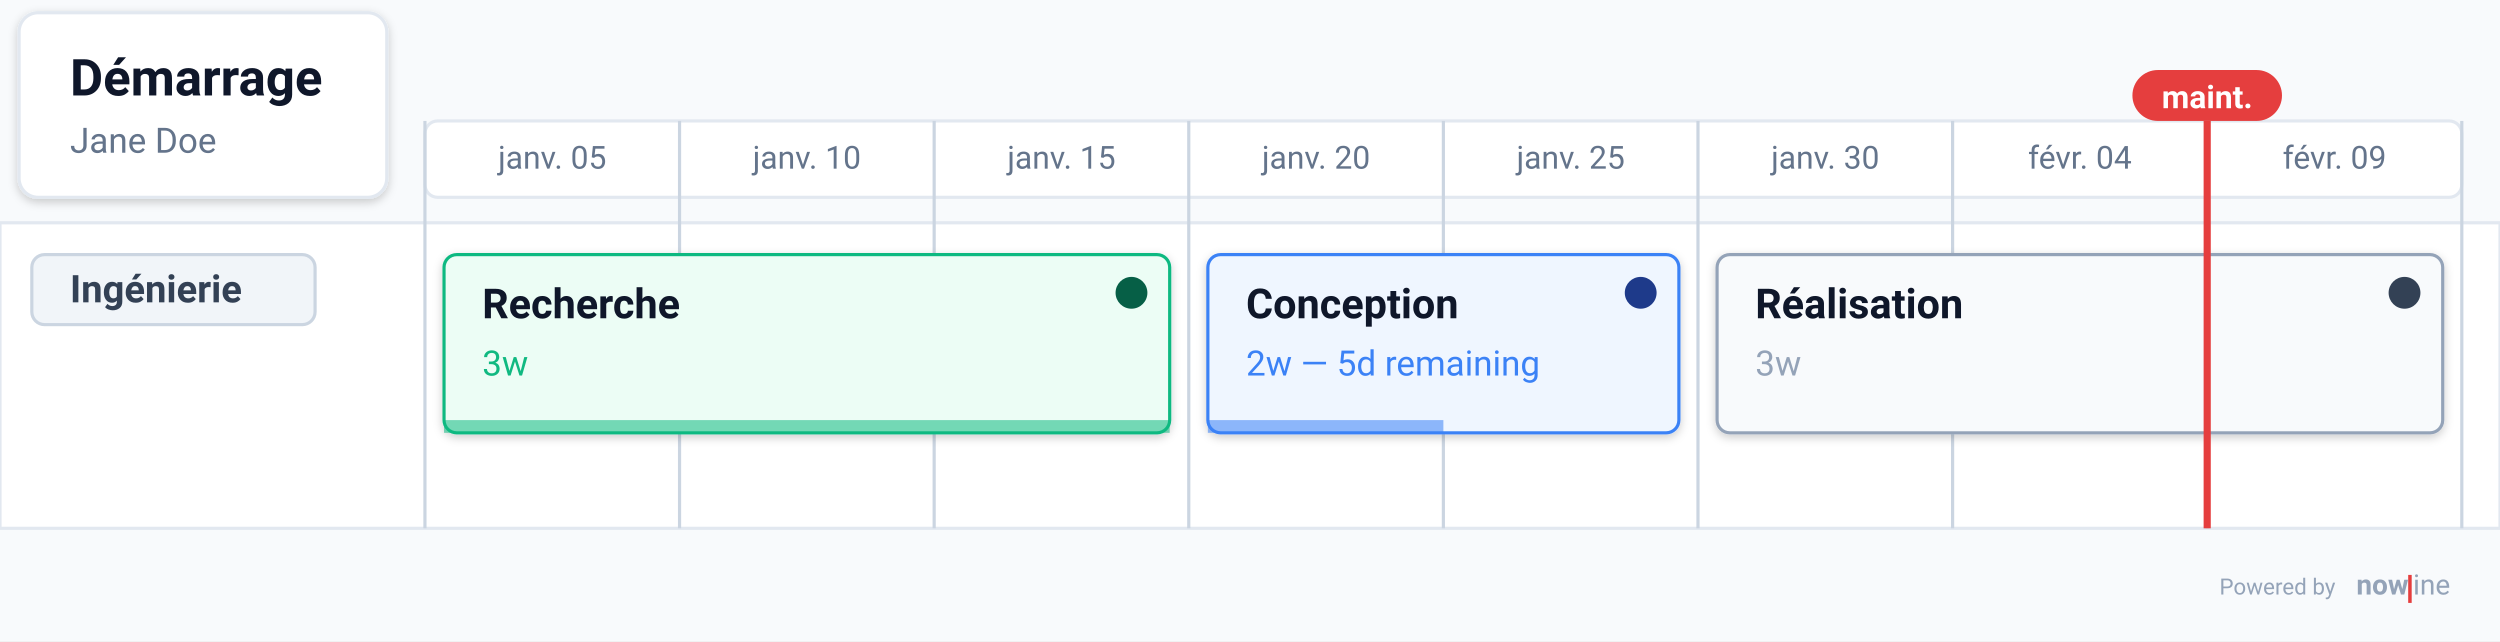
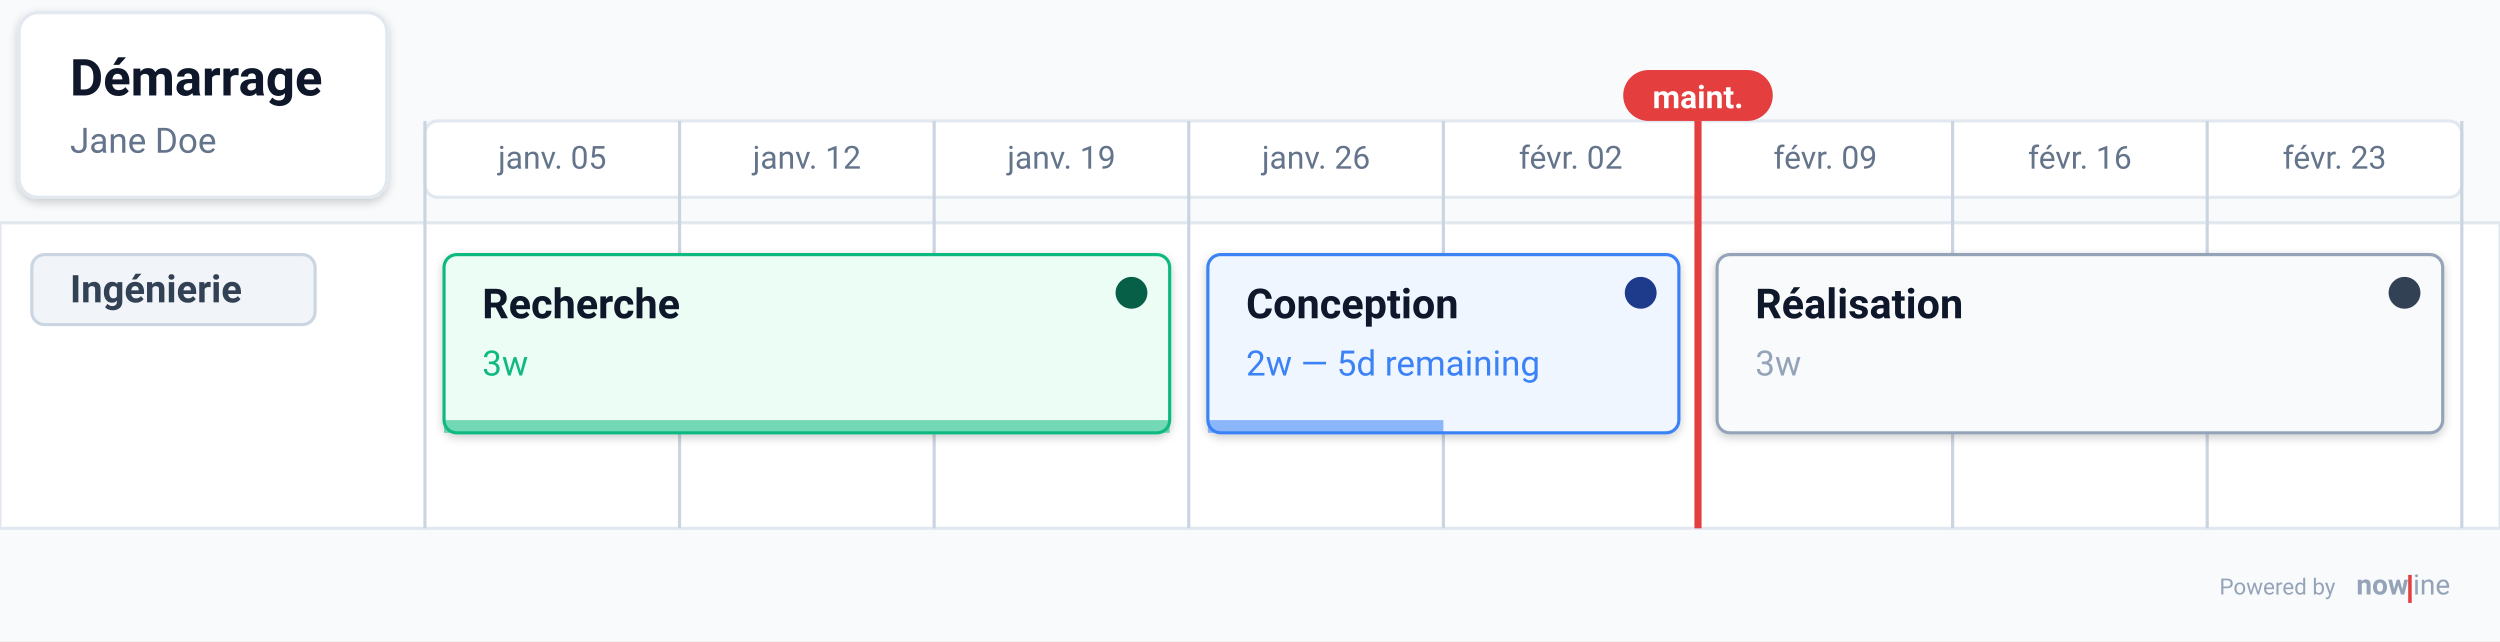
<svg xmlns="http://www.w3.org/2000/svg" data-generator="nowline" data-theme="light" height="201.44" viewBox="0 0 785.52 201.44" width="785.52">
  <defs>
    <filter height="200%" id="nl-0-root-shadow-subtle" width="200%" x="-50%" y="-50%">
      <feGaussianBlur in="SourceAlpha" stdDeviation="1.5" />
      <feOffset dx="0" dy="1" result="offsetblur" />
      <feComponentTransfer>
        <feFuncA type="linear" slope="0.2" />
      </feComponentTransfer>
      <feMerge>
        <feMergeNode />
        <feMergeNode in="SourceGraphic" />
      </feMerge>
    </filter>
    <filter height="200%" id="nl-0-root-shadow-soft" width="200%" x="-50%" y="-50%">
      <feGaussianBlur in="SourceAlpha" stdDeviation="5" />
      <feOffset dx="0" dy="3" result="offsetblur" />
      <feComponentTransfer>
        <feFuncA type="linear" slope="0.3" />
      </feComponentTransfer>
      <feMerge>
        <feMergeNode />
        <feMergeNode in="SourceGraphic" />
      </feMerge>
    </filter>
    <filter height="200%" id="nl-0-root-shadow-hard" width="200%" x="-50%" y="-50%">
      <feGaussianBlur in="SourceAlpha" stdDeviation="0" />
      <feOffset dx="2" dy="2" result="offsetblur" />
      <feComponentTransfer>
        <feFuncA type="linear" slope="0.45" />
      </feComponentTransfer>
      <feMerge>
        <feMergeNode />
        <feMergeNode in="SourceGraphic" />
      </feMerge>
    </filter>
    <marker id="nl-0-root-arrow" viewBox="0 0 10 10" refX="9" refY="5" markerWidth="7" markerHeight="7" orient="auto">
      <path d="M 0 0 L 10 5 L 0 10 z" fill="#475569" />
    </marker>
    <marker id="nl-0-root-arrow-light" viewBox="0 0 10 10" refX="9" refY="5" markerWidth="7" markerHeight="7" orient="auto">
      <path d="M 0 0 L 10 5 L 0 10 z" fill="#94a3b8" />
    </marker>
    <marker id="nl-0-root-arrow-dark" viewBox="0 0 10 10" refX="9" refY="5" markerWidth="7" markerHeight="7" orient="auto">
      <path d="M 0 0 L 10 5 L 0 10 z" fill="#0f172a" />
    </marker>
  </defs>
  <rect fill="#f8fafc" height="201.44" width="785.52" x="0" y="0" />
  <g data-layer="timeline">
    <rect fill="#ffffff" height="24" rx="4" ry="4" stroke="#e2e8f0" stroke-width="1" width="640" x="133.52" y="38" />
    <text fill="#64748b" font-family="system-ui, -apple-system, &quot;Segoe UI&quot;, Roboto, sans-serif" font-size="10" text-anchor="middle" x="173.52" y="53">janv. 05</text>
-     <text fill="#64748b" font-family="system-ui, -apple-system, &quot;Segoe UI&quot;, Roboto, sans-serif" font-size="10" text-anchor="middle" x="253.52" y="53">janv. 10</text>
-     <text fill="#64748b" font-family="system-ui, -apple-system, &quot;Segoe UI&quot;, Roboto, sans-serif" font-size="10" text-anchor="middle" x="333.52" y="53">janv. 15</text>
-     <text fill="#64748b" font-family="system-ui, -apple-system, &quot;Segoe UI&quot;, Roboto, sans-serif" font-size="10" text-anchor="middle" x="413.52" y="53">janv. 20</text>
-     <text fill="#64748b" font-family="system-ui, -apple-system, &quot;Segoe UI&quot;, Roboto, sans-serif" font-size="10" text-anchor="middle" x="493.52" y="53">janv. 25</text>
-     <text fill="#64748b" font-family="system-ui, -apple-system, &quot;Segoe UI&quot;, Roboto, sans-serif" font-size="10" text-anchor="middle" x="573.52" y="53">janv. 30</text>
-     <text fill="#64748b" font-family="system-ui, -apple-system, &quot;Segoe UI&quot;, Roboto, sans-serif" font-size="10" text-anchor="middle" x="653.52" y="53">févr. 04</text>
-     <text fill="#64748b" font-family="system-ui, -apple-system, &quot;Segoe UI&quot;, Roboto, sans-serif" font-size="10" text-anchor="middle" x="733.52" y="53">févr. 09</text>
+     <text fill="#64748b" font-family="system-ui, -apple-system, &quot;Segoe UI&quot;, Roboto, sans-serif" font-size="10" text-anchor="middle" x="253.52" y="53">janv. 12</text>
+     <text fill="#64748b" font-family="system-ui, -apple-system, &quot;Segoe UI&quot;, Roboto, sans-serif" font-size="10" text-anchor="middle" x="333.52" y="53">janv. 19</text>
+     <text fill="#64748b" font-family="system-ui, -apple-system, &quot;Segoe UI&quot;, Roboto, sans-serif" font-size="10" text-anchor="middle" x="413.52" y="53">janv. 26</text>
+     <text fill="#64748b" font-family="system-ui, -apple-system, &quot;Segoe UI&quot;, Roboto, sans-serif" font-size="10" text-anchor="middle" x="493.52" y="53">févr. 02</text>
+     <text fill="#64748b" font-family="system-ui, -apple-system, &quot;Segoe UI&quot;, Roboto, sans-serif" font-size="10" text-anchor="middle" x="573.52" y="53">févr. 09</text>
+     <text fill="#64748b" font-family="system-ui, -apple-system, &quot;Segoe UI&quot;, Roboto, sans-serif" font-size="10" text-anchor="middle" x="653.52" y="53">févr. 16</text>
+     <text fill="#64748b" font-family="system-ui, -apple-system, &quot;Segoe UI&quot;, Roboto, sans-serif" font-size="10" text-anchor="middle" x="733.52" y="53">févr. 23</text>
  </g>
  <g data-id="ingenierie" data-layer="swimlane-bg">
    <rect fill="#ffffff" height="96" stroke="#e2e8f0" stroke-width="1" width="785.52" x="0" y="70" />
  </g>
  <g data-layer="grid">
    <line stroke="#cbd5e1" stroke-width="1" x1="133.52" x2="133.52" y1="38" y2="166" />
    <line stroke="#cbd5e1" stroke-width="1" x1="213.52" x2="213.52" y1="38" y2="166" />
    <line stroke="#cbd5e1" stroke-width="1" x1="293.52" x2="293.52" y1="38" y2="166" />
    <line stroke="#cbd5e1" stroke-width="1" x1="373.52" x2="373.52" y1="38" y2="166" />
    <line stroke="#cbd5e1" stroke-width="1" x1="453.52" x2="453.52" y1="38" y2="166" />
    <line stroke="#cbd5e1" stroke-width="1" x1="533.52" x2="533.52" y1="38" y2="166" />
    <line stroke="#cbd5e1" stroke-width="1" x1="613.52" x2="613.52" y1="38" y2="166" />
    <line stroke="#cbd5e1" stroke-width="1" x1="693.52" x2="693.52" y1="38" y2="166" />
    <line stroke="#cbd5e1" stroke-width="1" x1="773.52" x2="773.52" y1="38" y2="166" />
  </g>
  <g data-id="ingenierie" data-layer="swimlane">
    <rect fill="#f1f5f9" height="22" rx="4" ry="4" stroke="#cbd5e1" stroke-width="1" width="89" x="10" y="80" />
    <text fill="#334155" font-family="system-ui, -apple-system, &quot;Segoe UI&quot;, Roboto, sans-serif" font-size="12" font-weight="600" x="22" y="95">Ingénierie</text>
    <g data-id="recherche" data-layer="item">
      <rect fill="#ecfdf5" filter="url(#nl-0-root-shadow-subtle)" height="56" rx="4" ry="4" stroke="#10b981" stroke-width="1" width="228" x="139.52" y="80" />
      <rect fill="#10b981" height="4" opacity="0.55" width="228" x="139.52" y="132" />
      <circle cx="355.52" cy="92" fill="#065f46" r="5" />
      <text fill="#0f172a" font-family="system-ui, -apple-system, &quot;Segoe UI&quot;, Roboto, sans-serif" font-size="13" font-weight="600" x="151.52" y="100">Recherche</text>
      <text fill="#10b981" font-family="system-ui, -apple-system, &quot;Segoe UI&quot;, Roboto, sans-serif" font-size="11" x="151.52" y="118">3w</text>
    </g>
    <g data-id="conception" data-layer="item">
      <rect fill="#eff6ff" filter="url(#nl-0-root-shadow-subtle)" height="56" rx="4" ry="4" stroke="#3b82f6" stroke-width="1" width="148" x="379.52" y="80" />
      <rect fill="#3b82f6" height="4" opacity="0.55" width="74" x="379.52" y="132" />
      <circle cx="515.52" cy="92" fill="#1e3a8a" r="5" />
      <text fill="#0f172a" font-family="system-ui, -apple-system, &quot;Segoe UI&quot;, Roboto, sans-serif" font-size="13" font-weight="600" x="391.52" y="100">Conception</text>
      <text fill="#3b82f6" font-family="system-ui, -apple-system, &quot;Segoe UI&quot;, Roboto, sans-serif" font-size="11" x="391.52" y="118">2w — 5d remaining</text>
    </g>
    <g data-id="realisation" data-layer="item">
      <rect fill="#f8fafc" filter="url(#nl-0-root-shadow-subtle)" height="56" rx="4" ry="4" stroke="#94a3b8" stroke-width="1" width="228" x="539.52" y="80" />
      <circle cx="755.52" cy="92" fill="#334155" r="5" />
      <text fill="#0f172a" font-family="system-ui, -apple-system, &quot;Segoe UI&quot;, Roboto, sans-serif" font-size="13" font-weight="600" x="551.52" y="100">Réalisation</text>
      <text fill="#94a3b8" font-family="system-ui, -apple-system, &quot;Segoe UI&quot;, Roboto, sans-serif" font-size="11" x="551.52" y="118">3w</text>
    </g>
  </g>
  <g data-layer="nowline">
-     <line stroke="#e53e3e" stroke-width="2.25" x1="693.52" x2="693.52" y1="38" y2="166" />
-     <rect fill="#e53e3e" height="16" rx="8" ry="8" width="47" x="670.02" y="22" />
-     <text fill="#ffffff" font-family="system-ui, -apple-system, &quot;Segoe UI&quot;, Roboto, sans-serif" font-size="10" font-weight="700" text-anchor="middle" x="693.52" y="34">maint.</text>
+     <line stroke="#e53e3e" stroke-width="2.25" x1="533.52" x2="533.52" y1="38" y2="166" />
+     <rect fill="#e53e3e" height="16" rx="8" ry="8" width="47" x="510.02" y="22" />
+     <text fill="#ffffff" font-family="system-ui, -apple-system, &quot;Segoe UI&quot;, Roboto, sans-serif" font-size="10" font-weight="700" text-anchor="middle" x="533.52" y="34">maint.</text>
  </g>
  <g data-id="nl-0-root-header" data-layer="header">
    <rect fill="#ffffff" filter="url(#nl-0-root-shadow-subtle)" height="58" rx="6" ry="6" stroke="#e2e8f0" stroke-width="1" width="115.52" x="6" y="4" />
    <text fill="#0f172a" font-family="system-ui, -apple-system, &quot;Segoe UI&quot;, Roboto, sans-serif" font-size="16" font-weight="600" x="22" y="30">Démarrage</text>
    <text fill="#64748b" font-family="system-ui, -apple-system, &quot;Segoe UI&quot;, Roboto, sans-serif" font-size="11" x="22" y="48">Jane Doe</text>
  </g>
  <a aria-label="Powered by nowline" href="https://nowline.io" rel="noopener" target="_blank">
    <g data-layer="attribution">
      <g transform="translate(697.36 178) scale(0.22)">
        <text fill="#94a3b8" font-family="system-ui, -apple-system, &quot;Segoe UI&quot;, Roboto, sans-serif" font-size="32" font-weight="400" x="0" y="40">Powered by</text>
        <text fill="#94a3b8" font-family="system-ui, -apple-system, &quot;Segoe UI&quot;, Roboto, sans-serif" font-size="40" font-weight="700" x="195.6" y="40">now</text>
        <rect fill="#e53e3e" height="40" width="5" x="269.6" y="12" />
        <text fill="#94a3b8" font-family="system-ui, -apple-system, &quot;Segoe UI&quot;, Roboto, sans-serif" font-size="40" font-weight="400" x="276.6" y="40">ine</text>
      </g>
    </g>
  </a>
</svg>
